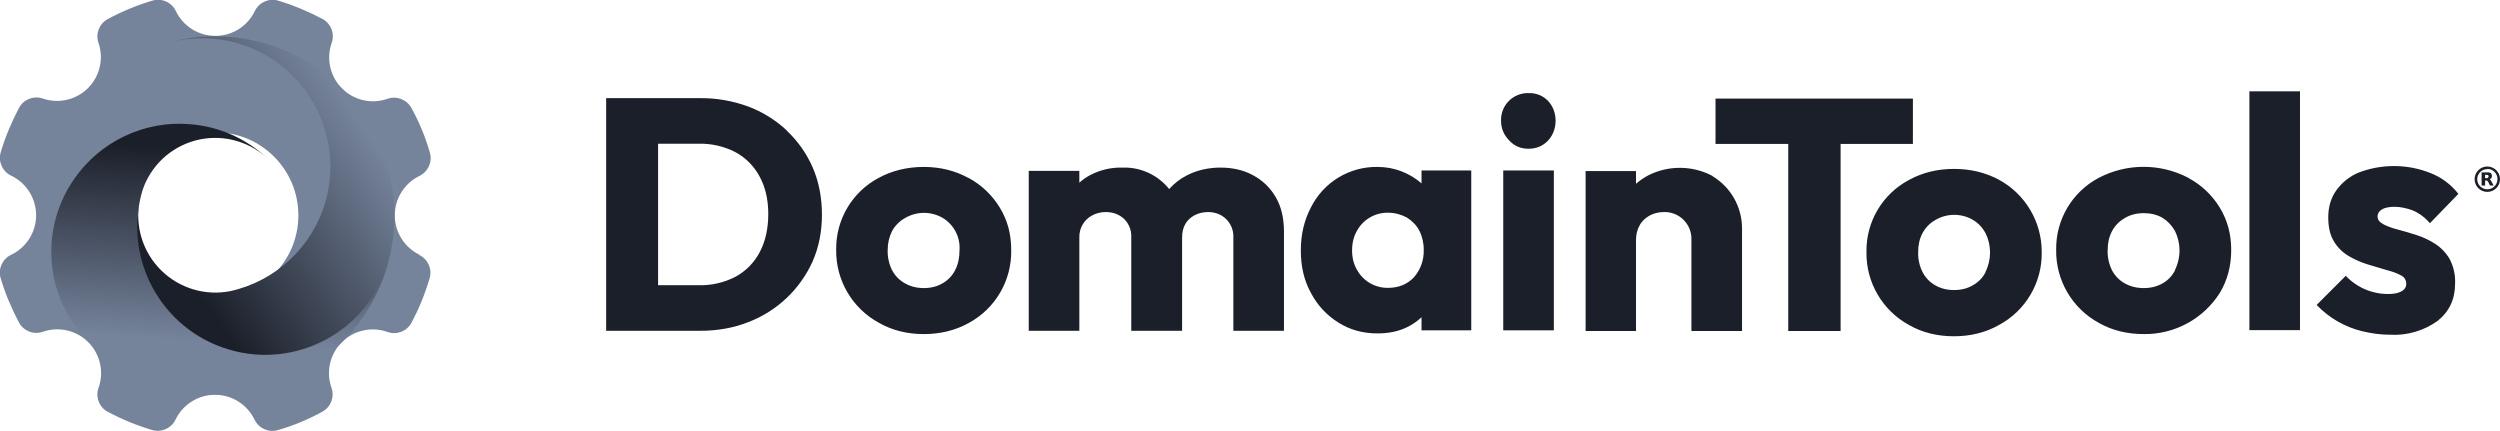
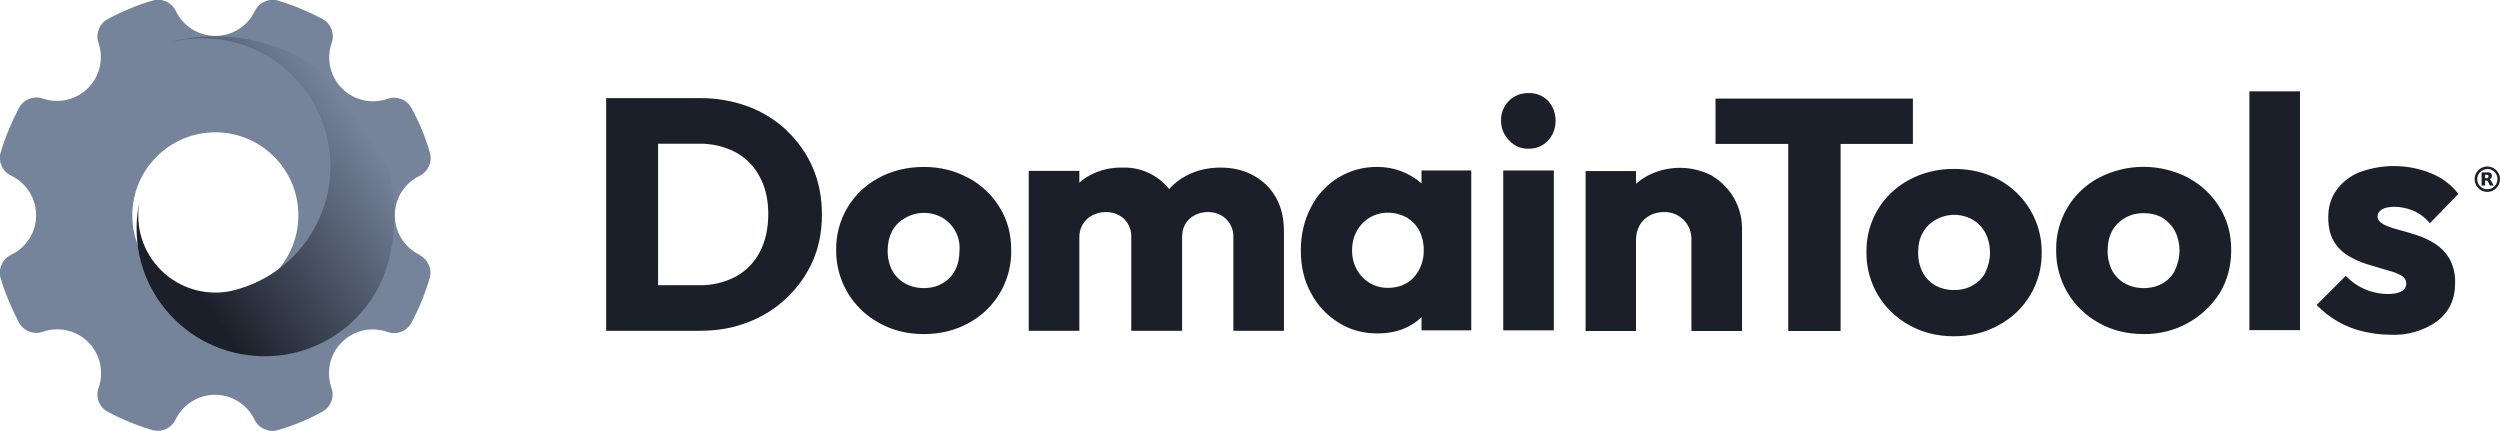
- <svg xmlns="http://www.w3.org/2000/svg" xmlns:xlink="http://www.w3.org/1999/xlink" id="Layer_2" viewBox="0 0 1141.2 196.6">
+ <svg xmlns="http://www.w3.org/2000/svg" id="Layer_2" viewBox="0 0 1141.2 196.6">
  <defs>
    <linearGradient id="linear-gradient" x1="-1241.4" x2="-1275.8" y1="-1663.5" y2="-1762.9" gradientTransform="rotate(74 -1759.7 92.9)" gradientUnits="userSpaceOnUse">
      <stop offset="0" stop-color="#1b1f29" />
      <stop offset="1" stop-color="#75839b" />
    </linearGradient>
-     <linearGradient xlink:href="#linear-gradient" id="linear-gradient-2" x1="-1269.2" x2="-1187" y1="-1704.2" y2="-1674.8" />
+     <linearGradient id="linear-gradient-2" x1="-1269.2" x2="-1187" y1="-1704.2" y2="-1674.8" />
    <linearGradient id="linear-gradient-3" x1="-1237.8" x2="-1295" y1="-1718.6" y2="-1637.6" />
    <style>.cls-2{fill:#1b1f29}</style>
  </defs>
  <g id="Layer_1-2">
    <path d="M359.2 59.6a53 53 0 0 0-17.7-11 62.3 62.3 0 0 0-22.2-3.8h-42.6V151h43c7.8 0 15.2-1.3 22-4a52.9 52.9 0 0 0 29.3-27.8c2.8-6.4 4.2-13.5 4.2-21.2s-1.4-15.1-4.2-21.5c-2.8-6.4-6.7-12-11.8-16.8Zm-12.4 55.5a27 27 0 0 1-11 11.2 34.7 34.7 0 0 1-16.8 3.9h-18.6V65.6H319a35 35 0 0 1 16.6 3.8 27 27 0 0 1 11.1 11.1c2.7 4.9 4 10.6 4 17.2s-1.3 12.5-3.9 17.4ZM442 81.2c-6-3.3-12.8-5-20.3-5s-14.6 1.7-20.6 5a36.5 36.5 0 0 0-19.4 32.8 37.3 37.3 0 0 0 19.6 33.4c6 3.4 12.8 5.1 20.4 5.1s14.4-1.7 20.4-5a37 37 0 0 0 19.5-33.3c0-7.4-1.7-13.7-5.2-19.4a37.4 37.4 0 0 0-14.3-13.6Zm-6 42.1a14.2 14.2 0 0 1-5.7 6c-2.5 1.5-5.4 2.2-8.6 2.2s-6-.7-8.5-2.1a14.6 14.6 0 0 1-6-6.1 19.2 19.2 0 0 1-2-9c0-3.3.7-6.2 2-8.8a15 15 0 0 1 6-6 17 17 0 0 1 17-.1 15.9 15.9 0 0 1 7.8 14.8c0 3.3-.6 6.5-2 9.1ZM572 80c-4.4-2.4-9.4-3.5-14.9-3.5s-10.8 1.2-15.4 3.6a27 27 0 0 0-8 6.2 26.1 26.1 0 0 0-21.2-9.8 30 30 0 0 0-14.6 3.3 24 24 0 0 0-5.2 3.6V78h-23.1v73h23.1v-42.6a11 11 0 0 1 5.9-10.1 13 13 0 0 1 6.1-1.5c3.3 0 6.1 1 8.4 3.1a11 11 0 0 1 3.3 8.5V151h23.2v-42.6c0-2.4.5-4.5 1.5-6.2 1-1.7 2.4-3 4.3-4 1.8-.9 3.8-1.4 6-1.4 3.2 0 6 1 8.2 3.1a11 11 0 0 1 3.4 8.5V151h23.1v-45.3c0-6.1-1.2-11.3-3.7-15.6A26 26 0 0 0 572 80Zm77 3.8a30.3 30.3 0 0 0-20.1-7.6 33.4 33.4 0 0 0-30.5 18.5c-3 5.7-4.6 12.2-4.6 19.6s1.5 13.8 4.6 19.4c3 5.7 7.2 10.2 12.5 13.5 5.3 3.4 11.3 5 17.9 5 5 0 9.5-.9 13.4-2.8a26 26 0 0 0 6.7-4.6v6h22.7v-73h-22.7v6Zm-3.6 42.8c-3 3.2-7 4.8-11.8 4.8a15.9 15.9 0 0 1-14.2-8.3c-1.5-2.6-2.2-5.5-2.2-8.8s.7-6.3 2.2-8.9a15.9 15.9 0 0 1 14.2-8.3c3.1 0 6 .8 8.6 2.2 2.4 1.5 4.4 3.5 5.7 6a19 19 0 0 1 2 8.8 18 18 0 0 1-4.5 12.5Zm52.3-84.1a12.2 12.2 0 0 0-12.5 12.6c0 3.6 1.3 6.5 3.7 9 2.4 2.6 5.3 3.8 8.8 3.8 3.7 0 6.7-1.3 9-3.8 2.2-2.4 3.4-5.5 3.4-9s-1.2-6.6-3.4-9a11.7 11.7 0 0 0-9-3.6Zm-11.5 35.3h23.1v73h-23.1zm95.5 2.5a31.9 31.9 0 0 0-29.4-.2 30 30 0 0 0-5.5 3.8v-5.8h-23v73h23v-41.6c0-2.5.6-4.8 1.7-6.7 1-1.9 2.6-3.3 4.5-4.4 1.9-1 4-1.6 6.5-1.6a12.2 12.2 0 0 1 12.6 12.6v41.7h23.1v-46.7a27.8 27.8 0 0 0-13.5-24Z" class="cls-2" />
    <path d="M873.2 45h-90.1v20.7h33.2v85.4h23.9V65.7h33V45z" class="cls-2" />
    <path d="M912.4 82c-6-3.2-12.8-4.9-20.4-4.9s-14.5 1.7-20.5 5A36.5 36.5 0 0 0 852 115a37.3 37.3 0 0 0 19.5 33.4c6 3.4 12.8 5.1 20.4 5.1s14.5-1.7 20.5-5.1A37 37 0 0 0 932 115a37.4 37.4 0 0 0-19.6-33Zm-6 42.2a14.2 14.2 0 0 1-5.8 6c-2.5 1.5-5.4 2.2-8.6 2.2s-6-.7-8.5-2.1a14.6 14.6 0 0 1-5.9-6.1 19.2 19.2 0 0 1-2-9.1c0-3.2.6-6.1 2-8.7 1.4-2.6 3.4-4.6 5.9-6a17 17 0 0 1 17-.1c2.5 1.5 4.4 3.5 5.8 6a20 20 0 0 1 0 17.9Zm92.6-43a44.2 44.2 0 0 0-41 0 36.5 36.5 0 0 0-19.4 32.8 37.3 37.3 0 0 0 19.5 33.4c6 3.4 12.8 5.1 20.5 5.1a40.4 40.4 0 0 0 34.7-18.8c3.5-5.8 5.2-12.3 5.2-19.6s-1.7-13.5-5.2-19.3a37.4 37.4 0 0 0-14.4-13.6Zm-6.1 42.1a14.2 14.2 0 0 1-5.8 6.1c-2.5 1.4-5.3 2.1-8.5 2.1s-6.1-.7-8.6-2.1a14.6 14.6 0 0 1-5.9-6 19.2 19.2 0 0 1-2-9.2c0-3.2.6-6 2-8.7 1.4-2.6 3.4-4.6 5.9-6 2.5-1.5 5.4-2.2 8.6-2.2s6 .7 8.5 2.1c2.4 1.5 4.3 3.5 5.7 6a20 20 0 0 1 0 17.9Zm33.9-81.6h23.1v109h-23.1zm60.5 53.9c1.3-.8 3.2-1.2 5.8-1.2s5.5.6 8.4 1.7a21 21 0 0 1 7.7 5.8l13-13.4a29.8 29.8 0 0 0-12.7-9.5 45.2 45.2 0 0 0-32.9-.2 24 24 0 0 0-10.2 8.2c-2.4 3.4-3.6 7.5-3.6 12.2s.9 8.2 2.6 11a19 19 0 0 0 6.6 6.6 41 41 0 0 0 8.5 3.8l8.7 2.6c2.7.7 5 1.5 6.6 2.4 1.7.8 2.6 2.1 2.6 4 0 1.4-.7 2.6-2.2 3.4-1.4.8-3.4 1.2-6 1.2a26.4 26.4 0 0 1-19.4-8.3l-13.3 13.3a42.7 42.7 0 0 0 20.8 12c4.2 1 8.4 1.6 12.7 1.6a34 34 0 0 0 21.7-6.3c5.4-4.3 8-10 8-17a22 22 0 0 0-2.5-11.3 20.7 20.7 0 0 0-6.6-6.9 35.7 35.7 0 0 0-8.5-4c-3-1-5.9-1.8-8.5-2.5-2.7-.7-4.9-1.5-6.6-2.4-1.8-1-2.7-2.1-2.7-3.6 0-1.3.7-2.4 2-3.2Z" class="cls-2" />
    <path d="M191.5 116.3a20 20 0 0 1 0-36c4-2 6-6.5 4.7-10.7-2-7.1-4.9-14-8.4-20.3a9 9 0 0 0-10.9-4.2 20 20 0 0 1-25.5-25.5 9 9 0 0 0-4.1-10.9C140.9 5.3 134 2.4 127 .3a9 9 0 0 0-10.7 4.8 20 20 0 0 1-36 0A9 9 0 0 0 69.5.3c-7.1 2.1-14 5-20.3 8.4a9 9 0 0 0-4.2 11A20 20 0 0 1 19.6 45a9 9 0 0 0-10.9 4.2C5.3 55.7 2.4 62.5.3 69.6a9 9 0 0 0 4.8 10.6 20 20 0 0 1 0 36.1A9 9 0 0 0 .3 127c2.1 7.1 5 13.9 8.4 20.3a9 9 0 0 0 11 4.1A20 20 0 0 1 45 177a9 9 0 0 0 4.2 11c6.4 3.4 13.2 6.2 20.3 8.3a9 9 0 0 0 10.6-4.7 20 20 0 0 1 36.1 0c2 4 6.5 6 10.7 4.7 7.1-2 13.9-4.9 20.3-8.4a9 9 0 0 0 4.1-10.9 20 20 0 0 1 25.5-25.5 9 9 0 0 0 11-4.1c3.4-6.4 6.2-13.2 8.3-20.3a9 9 0 0 0-4.7-10.7Zm-93.2 19.9a37.9 37.9 0 1 1 0-75.8 37.9 37.9 0 0 1 0 75.8Z" style="fill:#75839b" />
    <path d="M133.2 34.2a58.3 58.3 0 0 1-28.1 98.7 35.2 35.2 0 0 1-41.4-41 58.2 58.2 0 0 0 52.3 70.5 58.3 58.3 0 0 0 61.8-45A81.7 81.7 0 0 0 78 19.2c19.1-4.8 40.2.2 55.3 15Z" style="fill:url(#linear-gradient)" />
    <path d="M34 81.5a58.2 58.2 0 0 0 5.1 73.2l1.7 1.7.3.3 2 1.8a81.7 81.7 0 0 0 134-38.2 58.4 58.4 0 1 1-112-33.6 35 35 0 0 1 56.3-15 58.1 58.1 0 0 0-34.6-15c-21-1.8-41.1 8-52.8 24.8Z" style="fill:url(#linear-gradient-2)" />
    <path d="M75 20a81.7 81.7 0 0 0-35.8 134.7A58.4 58.4 0 0 1 124.6 75a35.2 35.2 0 0 1-14.3 56.4 58.1 58.1 0 0 0 29.8-22.3A58.6 58.6 0 0 0 75 20Z" style="fill:url(#linear-gradient-3)" />
    <path d="M1135.4 77.2a4.6 4.6 0 0 0 0 9.2 4.6 4.6 0 0 0 0-9.3m0 10.5a5.8 5.8 0 1 1 0-11.6 5.8 5.8 0 0 1 0 11.6" class="cls-2" />
    <path d="M1134.4 82.4v2.3h-1.6v-6h2.4a3 3 0 0 1 1.8.3c.3.3.5.7.5 1.3 0 .4 0 .7-.3 1-.2.2-.4.4-.8.5.2 0 .4.2.5.4l.5.8.9 1.7h-1.7l-.7-1.5-.5-.7a1 1 0 0 0-.6-.1h-.4Zm.6-1c.4 0 .6-.2.7-.3.2-.1.3-.3.3-.6s-.1-.4-.3-.6l-.7-.1h-.6v1.5h.6Z" class="cls-2" />
  </g>
</svg>
